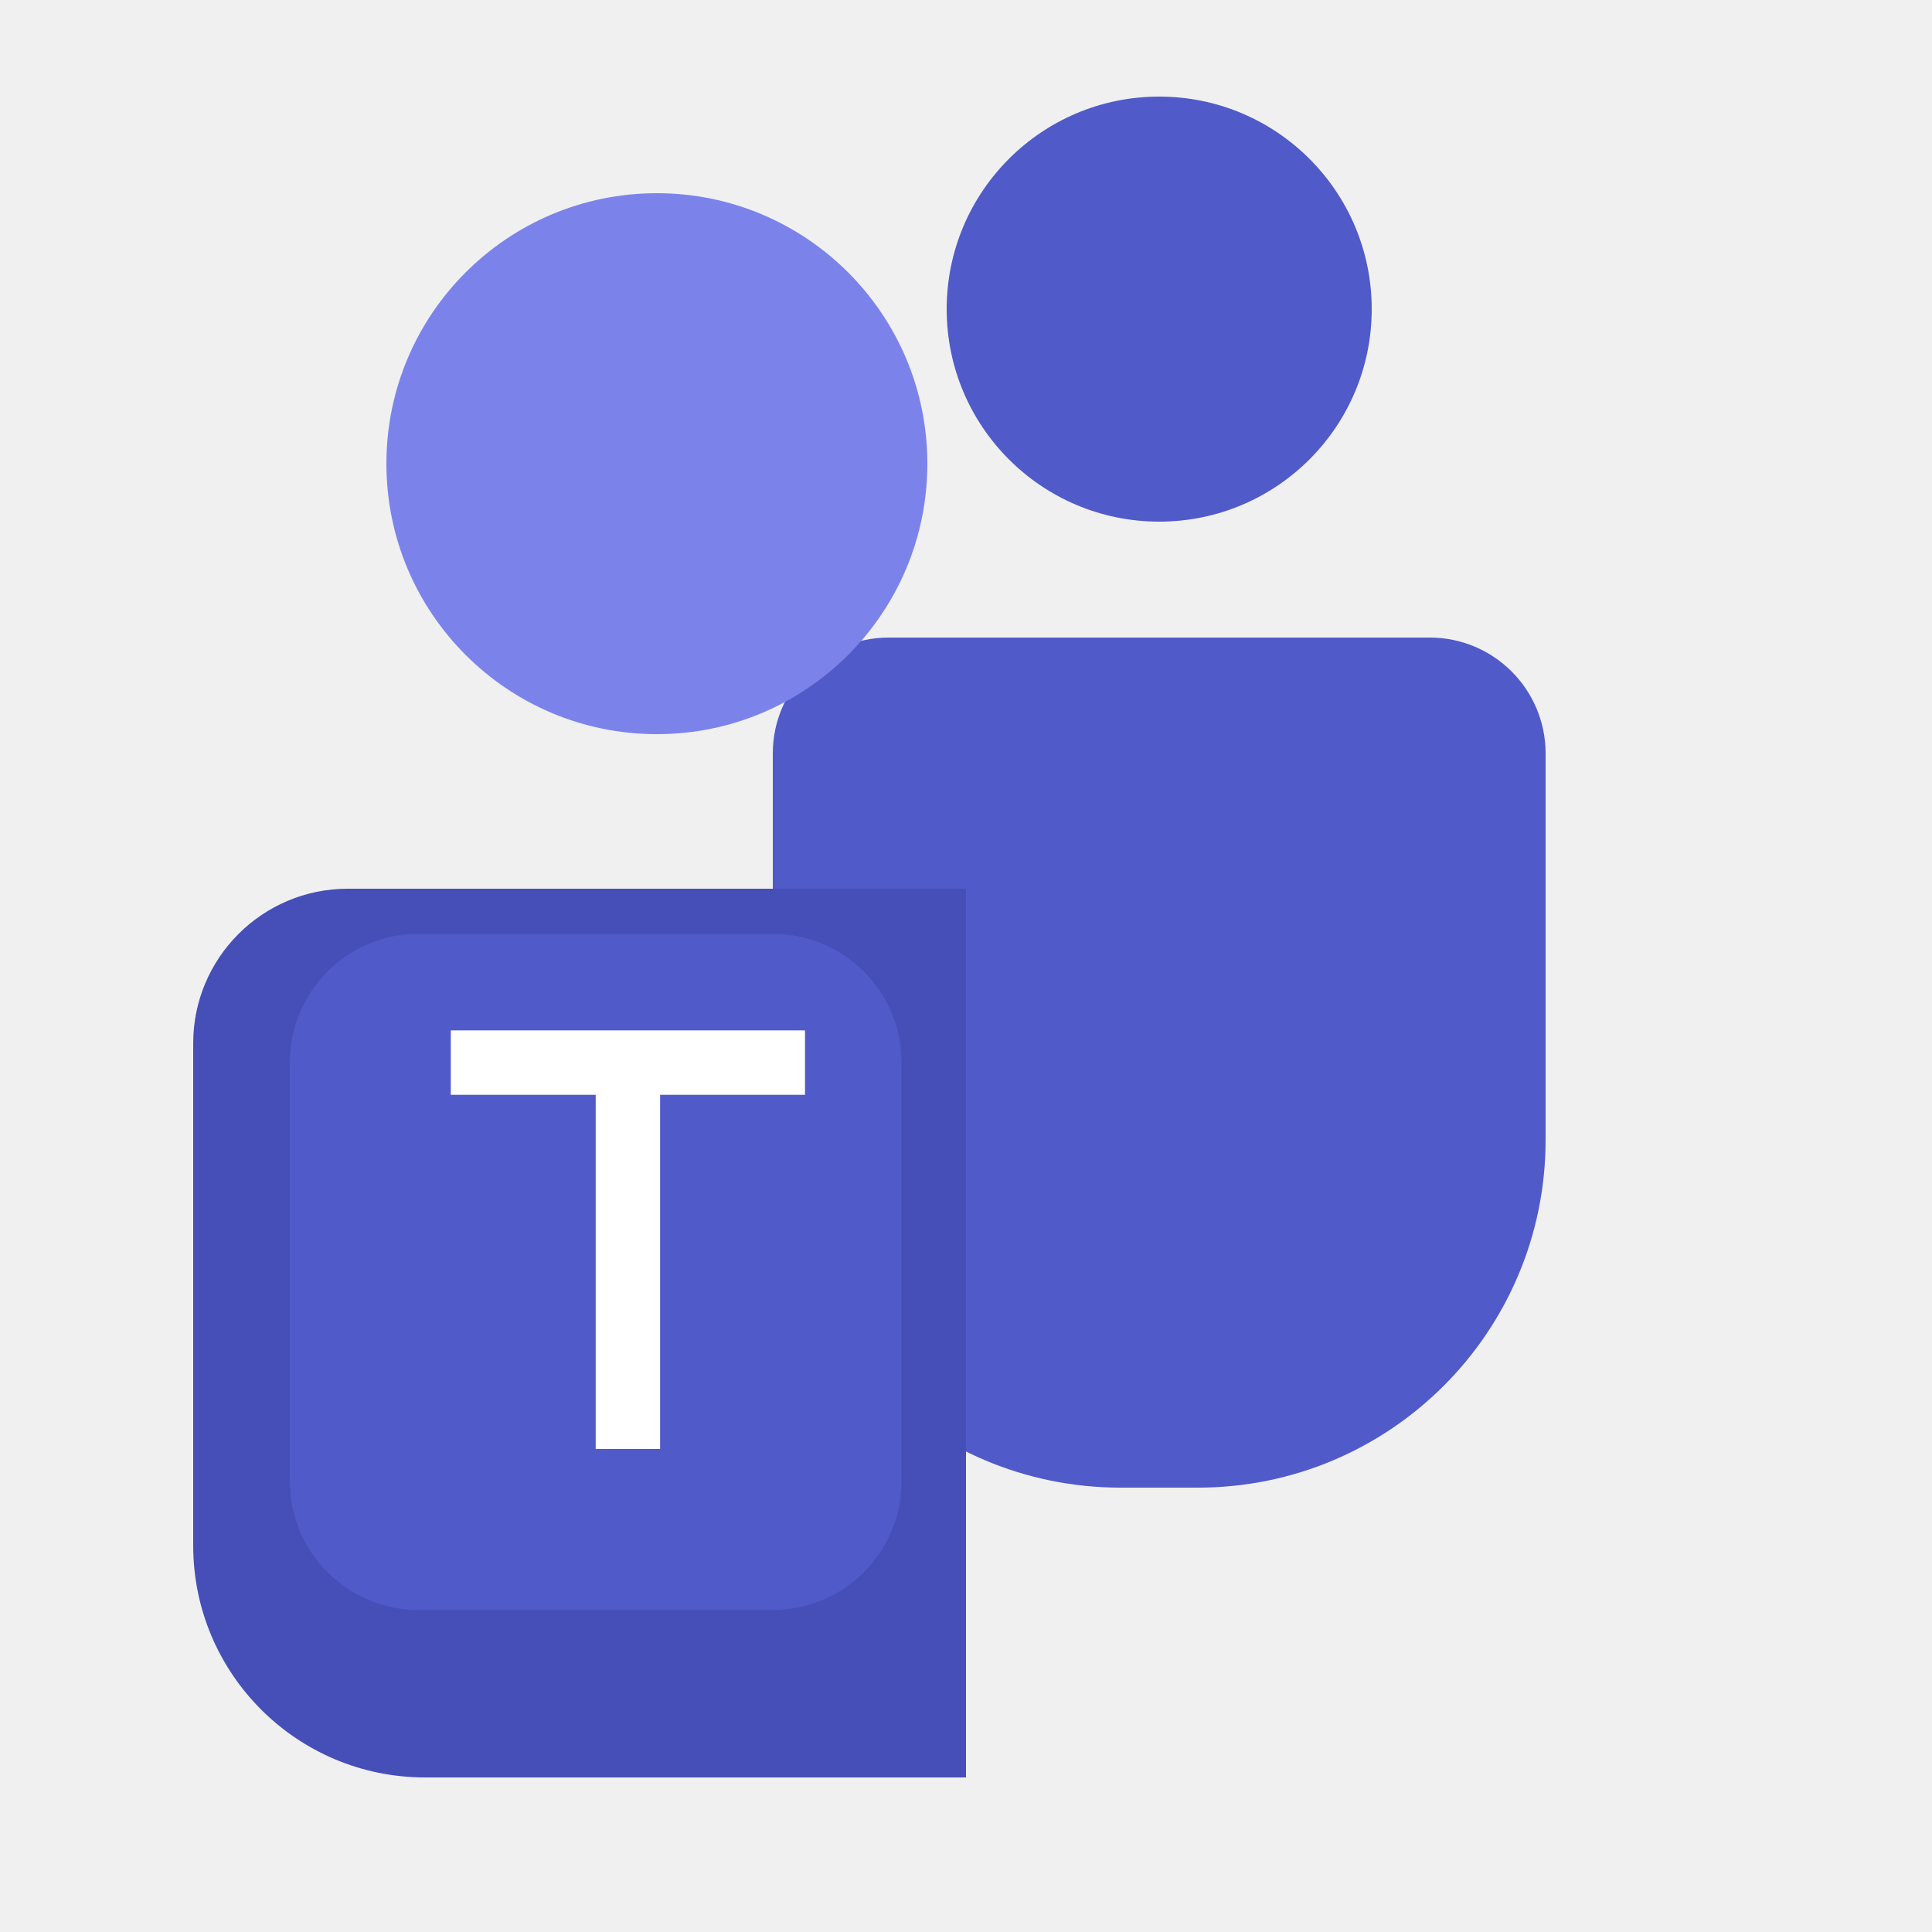
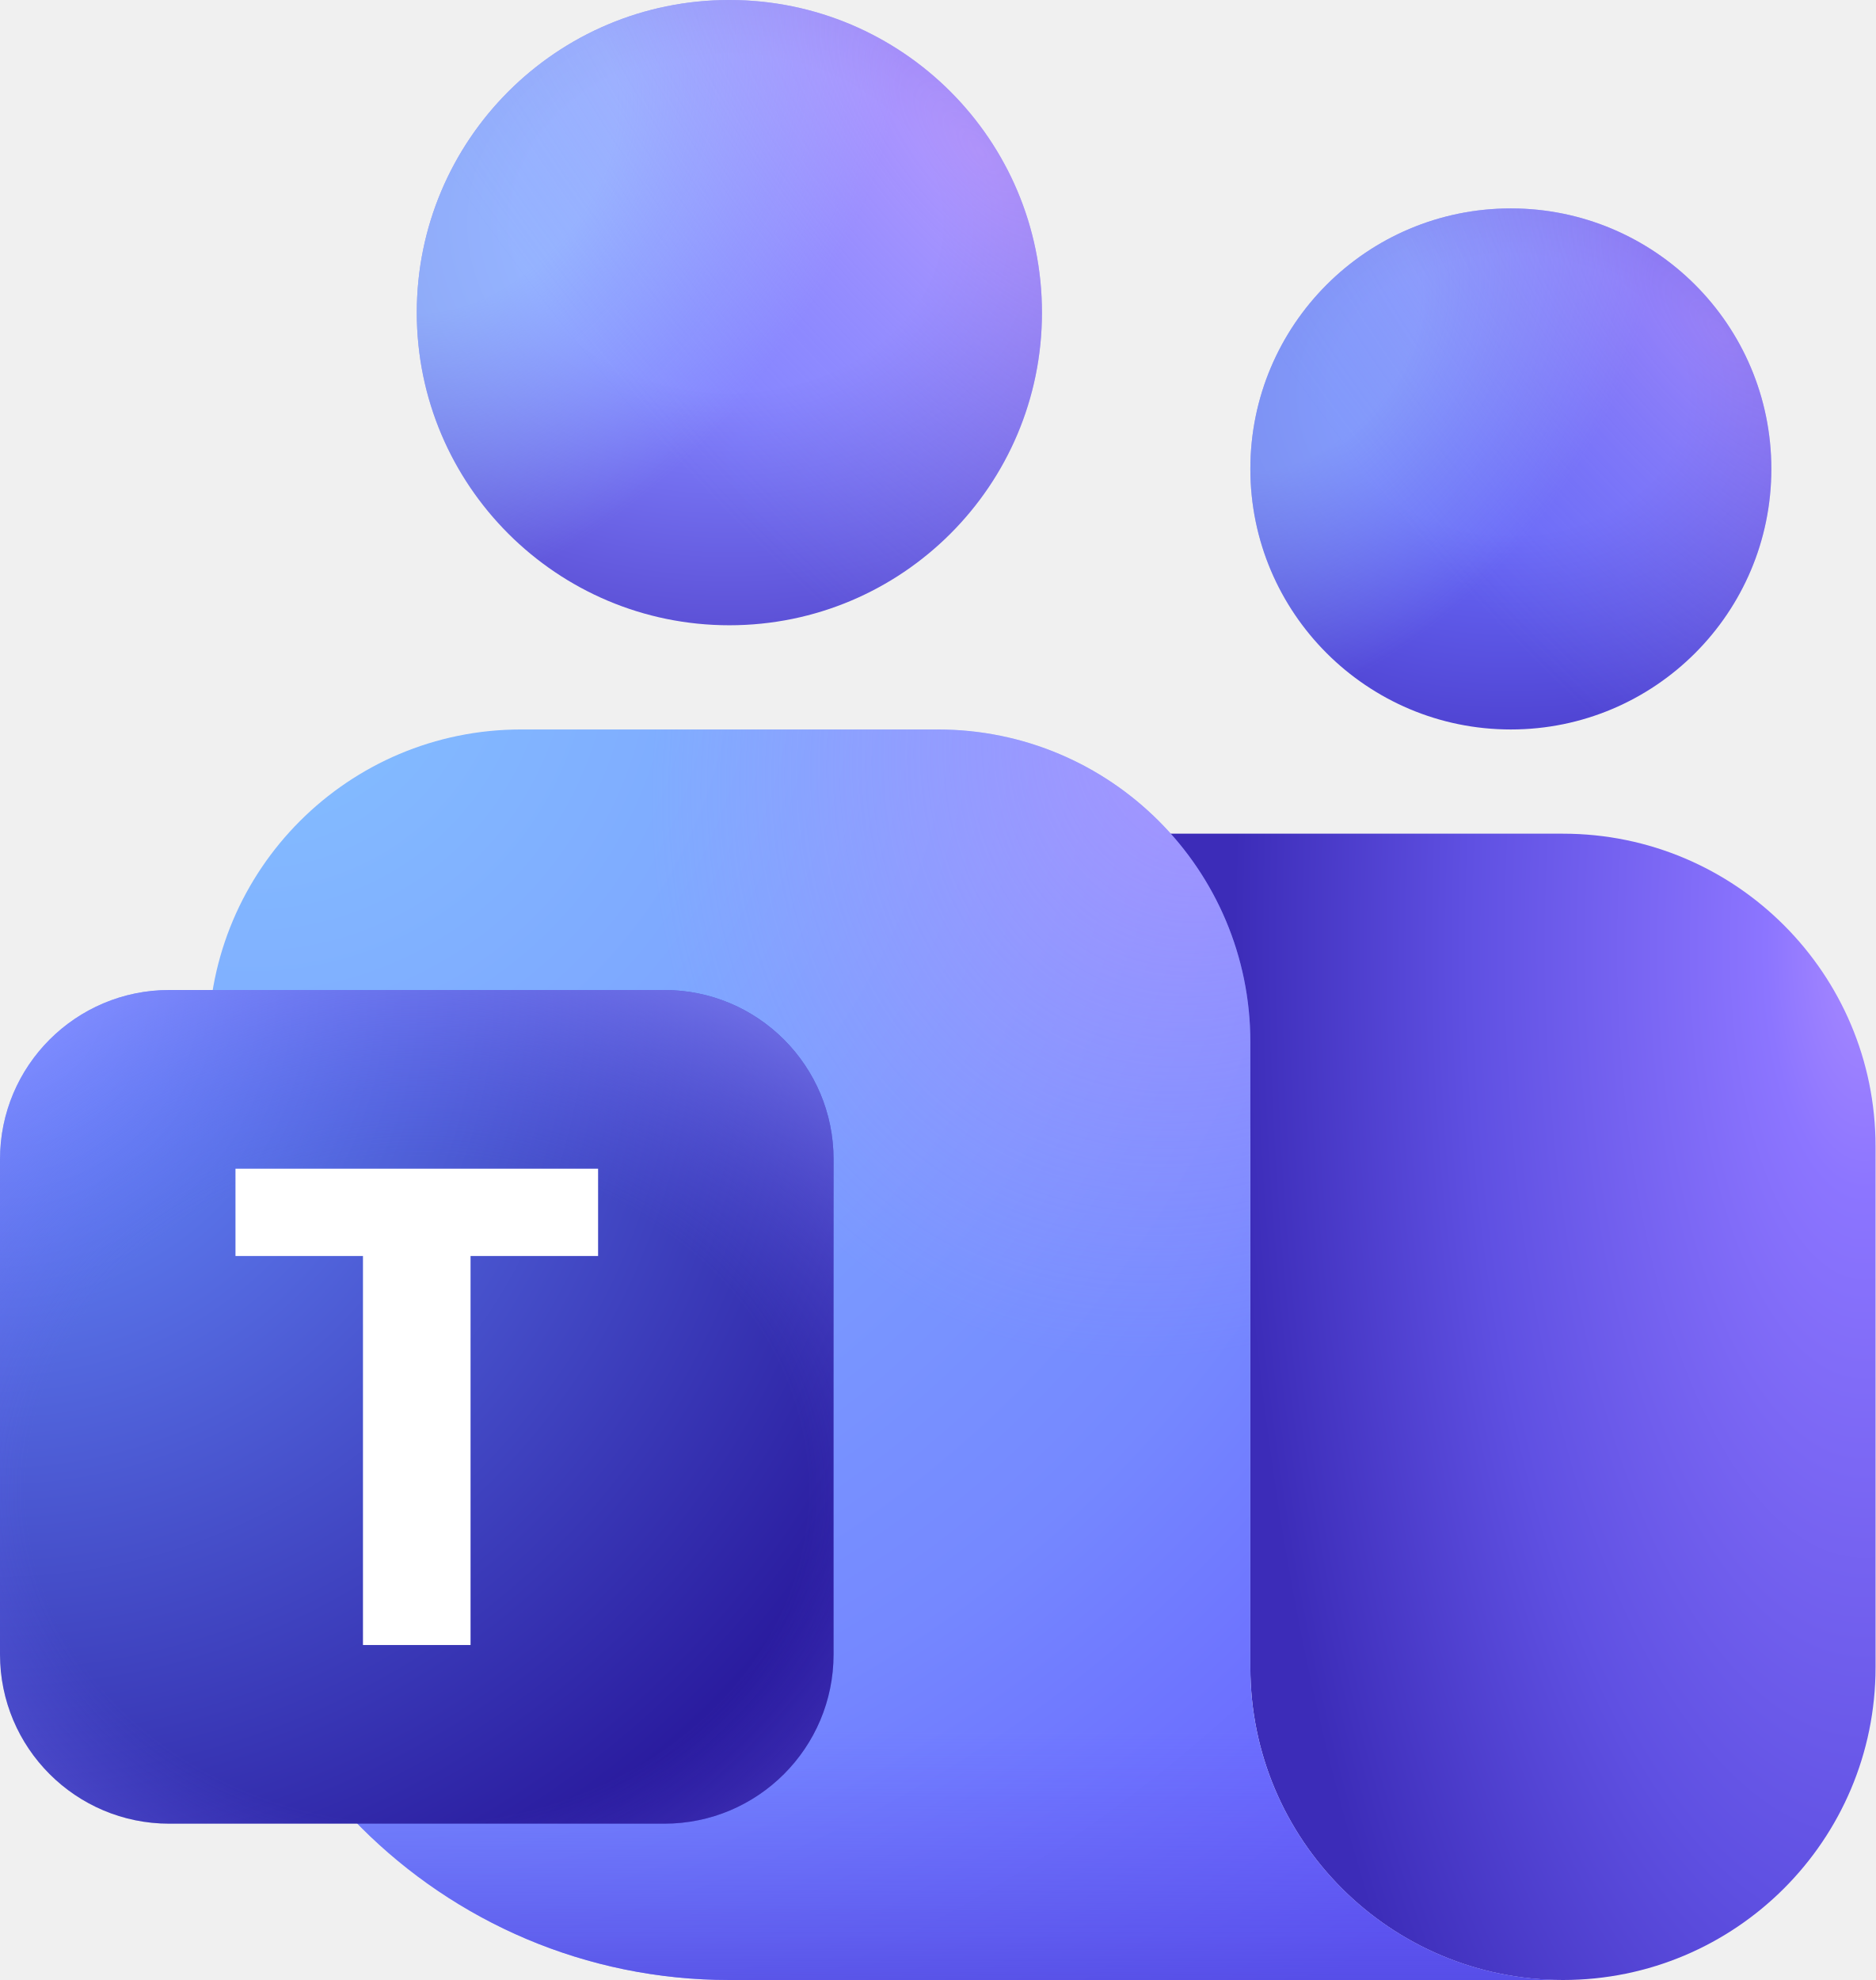
- <svg xmlns="http://www.w3.org/2000/svg" viewBox="0 0 120 120" fill="none">
-   <path d="M72 32.4a13.2 13.2 0 1 0 0-26.4 13.2 13.2 0 0 0 0 26.4zm16.8 7.2h-33.6a7.2 7.2 0 0 0-7.2 7.2v24a21.6 21.6 0 0 0 21.6 21.6h4.8a21.6 21.6 0 0 0 21.6-21.6v-24a7.2 7.2 0 0 0-7.2-7.2z" fill="#505AC9" />
-   <path d="M40.8 45.6a16.8 16.8 0 1 0 0-33.6 16.8 16.8 0 0 0 0 33.6z" fill="#7B83EB" />
-   <path d="M60 55.2H21.6A9.6 9.6 0 0 0 12 64.8v31.2a14.4 14.4 0 0 0 14.4 14.4h33.6V55.2z" fill="#464EB8" />
-   <rect x="18" y="58" width="38" height="42" rx="8" fill="#505AC9" />
-   <path d="M37 68h-9v-4h22v4h-9v22h-4V68z" fill="#FFFFFF" />
+ <svg xmlns="http://www.w3.org/2000/svg" fill="none" viewBox="4 4 36 38">
+   <path fill="url(#a)" d="M22 20h12a6 6 0 0 1 6 6v10a6 6 0 0 1-12 0V26a6 6 0 0 0-6-6Z" />
+   <path fill="url(#b)" d="M8 24a6 6 0 0 1 6-6h8a6 6 0 0 1 6 6v12a6 6 0 0 0 6 6H18c-5.523 0-10-4.477-10-10v-8Z" />
+   <path fill="url(#c)" fill-opacity=".7" d="M8 24a6 6 0 0 1 6-6h8a6 6 0 0 1 6 6v12a6 6 0 0 0 6 6H18c-5.523 0-10-4.477-10-10v-8Z" />
+   <path fill="url(#d)" fill-opacity=".7" d="M8 24a6 6 0 0 1 6-6h8a6 6 0 0 1 6 6v12a6 6 0 0 0 6 6H18c-5.523 0-10-4.477-10-10v-8Z" />
+   <path fill="url(#e)" d="M33 18a5 5 0 1 0 0-10 5 5 0 0 0 0 10Z" />
+   <path fill="url(#f)" fill-opacity=".46" d="M33 18a5 5 0 1 0 0-10 5 5 0 0 0 0 10Z" />
+   <path fill="url(#g)" fill-opacity=".4" d="M33 18a5 5 0 1 0 0-10 5 5 0 0 0 0 10Z" />
+   <path fill="url(#h)" d="M18 16a6 6 0 1 0 0-12 6 6 0 0 0 0 12Z" />
+   <path fill="url(#i)" fill-opacity=".6" d="M18 16a6 6 0 1 0 0-12 6 6 0 0 0 0 12Z" />
+   <path fill="url(#j)" fill-opacity=".5" d="M18 16a6 6 0 1 0 0-12 6 6 0 0 0 0 12Z" />
+   <rect width="16" height="16" x="4" y="23" fill="url(#k)" rx="3.25" />
+   <rect width="16" height="16" x="4" y="23" fill="url(#l)" fill-opacity=".7" rx="3.25" />
+   <path fill="#fff" d="M15.48 28.105h-2.448v7.466h-2.065v-7.466H8.52V26.43h6.96v1.676Z" />
+   <defs>
+     <radialGradient id="a" cx="0" cy="0" r="1" gradientTransform="matrix(13.4784 0 0 33.2694 39.797 22.174)" gradientUnits="userSpaceOnUse">
+       <stop stop-color="#A98AFF" />
+       <stop offset=".14" stop-color="#8C75FF" />
+       <stop offset=".565" stop-color="#5F50E2" />
+       <stop offset=".9" stop-color="#3C2CB8" />
+     </radialGradient>
+     <radialGradient id="b" cx="0" cy="0" r="1" gradientTransform="matrix(12.1875 30.39997 -30.74442 12.3256 8.812 16.4)" gradientUnits="userSpaceOnUse">
+       <stop stop-color="#85C2FF" />
+       <stop offset=".69" stop-color="#7588FF" />
+       <stop offset="1" stop-color="#6459FE" />
+     </radialGradient>
+     <radialGradient id="d" cx="0" cy="0" r="1" gradientTransform="rotate(113.326 8.093 17.645) scale(19.2186 15.4273)" gradientUnits="userSpaceOnUse">
+       <stop stop-color="#BD96FF" />
+       <stop offset=".687" stop-color="#BD96FF" stop-opacity="0" />
+     </radialGradient>
+     <radialGradient id="e" cx="0" cy="0" r="1" gradientTransform="matrix(0 -10 12.6216 0 33 11.571)" gradientUnits="userSpaceOnUse">
+       <stop offset=".268" stop-color="#6868F7" />
+       <stop offset="1" stop-color="#3923B1" />
+     </radialGradient>
+     <radialGradient id="f" cx="0" cy="0" r="1" gradientTransform="matrix(5.47024 4.59847 -6.65117 7.91208 28.867 10.544)" gradientUnits="userSpaceOnUse">
+       <stop offset=".271" stop-color="#A1D3FF" />
+       <stop offset=".813" stop-color="#A1D3FF" stop-opacity="0" />
+     </radialGradient>
+     <radialGradient id="g" cx="0" cy="0" r="1" gradientTransform="rotate(-41.658 32.118 -43.42) scale(8.51275 20.8824)" gradientUnits="userSpaceOnUse">
+       <stop stop-color="#E3ACFD" />
+       <stop offset=".816" stop-color="#9FA2FF" stop-opacity="0" />
+     </radialGradient>
+     <radialGradient id="h" cx="0" cy="0" r="1" gradientTransform="matrix(0 -12 15.146 0 18 8.286)" gradientUnits="userSpaceOnUse">
+       <stop offset=".268" stop-color="#8282FF" />
+       <stop offset="1" stop-color="#3923B1" />
+     </radialGradient>
+     <radialGradient id="i" cx="0" cy="0" r="1" gradientTransform="rotate(40.052 -3.155 21.416) scale(8.57554 12.4035)" gradientUnits="userSpaceOnUse">
+       <stop offset=".271" stop-color="#A1D3FF" />
+       <stop offset=".813" stop-color="#A1D3FF" stop-opacity="0" />
+     </radialGradient>
+     <radialGradient id="j" cx="0" cy="0" r="1" gradientTransform="rotate(-41.658 20.382 -26.516) scale(10.2153 25.0589)" gradientUnits="userSpaceOnUse">
+       <stop stop-color="#E3ACFD" />
+       <stop offset=".816" stop-color="#9FA2FF" stop-opacity="0" />
+     </radialGradient>
+     <radialGradient id="k" cx="0" cy="0" r="1" gradientTransform="rotate(45 -25.763 16.328) scale(22.6274)" gradientUnits="userSpaceOnUse">
+       <stop offset=".047" stop-color="#688EFF" />
+       <stop offset=".947" stop-color="#230F94" />
+     </radialGradient>
+     <radialGradient id="l" cx="0" cy="0" r="1" gradientTransform="matrix(0 11.2 -13.0702 0 12 32.6)" gradientUnits="userSpaceOnUse">
+       <stop offset=".571" stop-color="#6965F6" stop-opacity="0" />
+       <stop offset="1" stop-color="#8F8FFF" />
+     </radialGradient>
+     <linearGradient id="c" x1="20.594" x2="20.594" y1="18" y2="42" gradientUnits="userSpaceOnUse">
+       <stop offset=".801" stop-color="#6864F6" stop-opacity="0" />
+       <stop offset="1" stop-color="#5149DE" />
+     </linearGradient>
+   </defs>
</svg>
